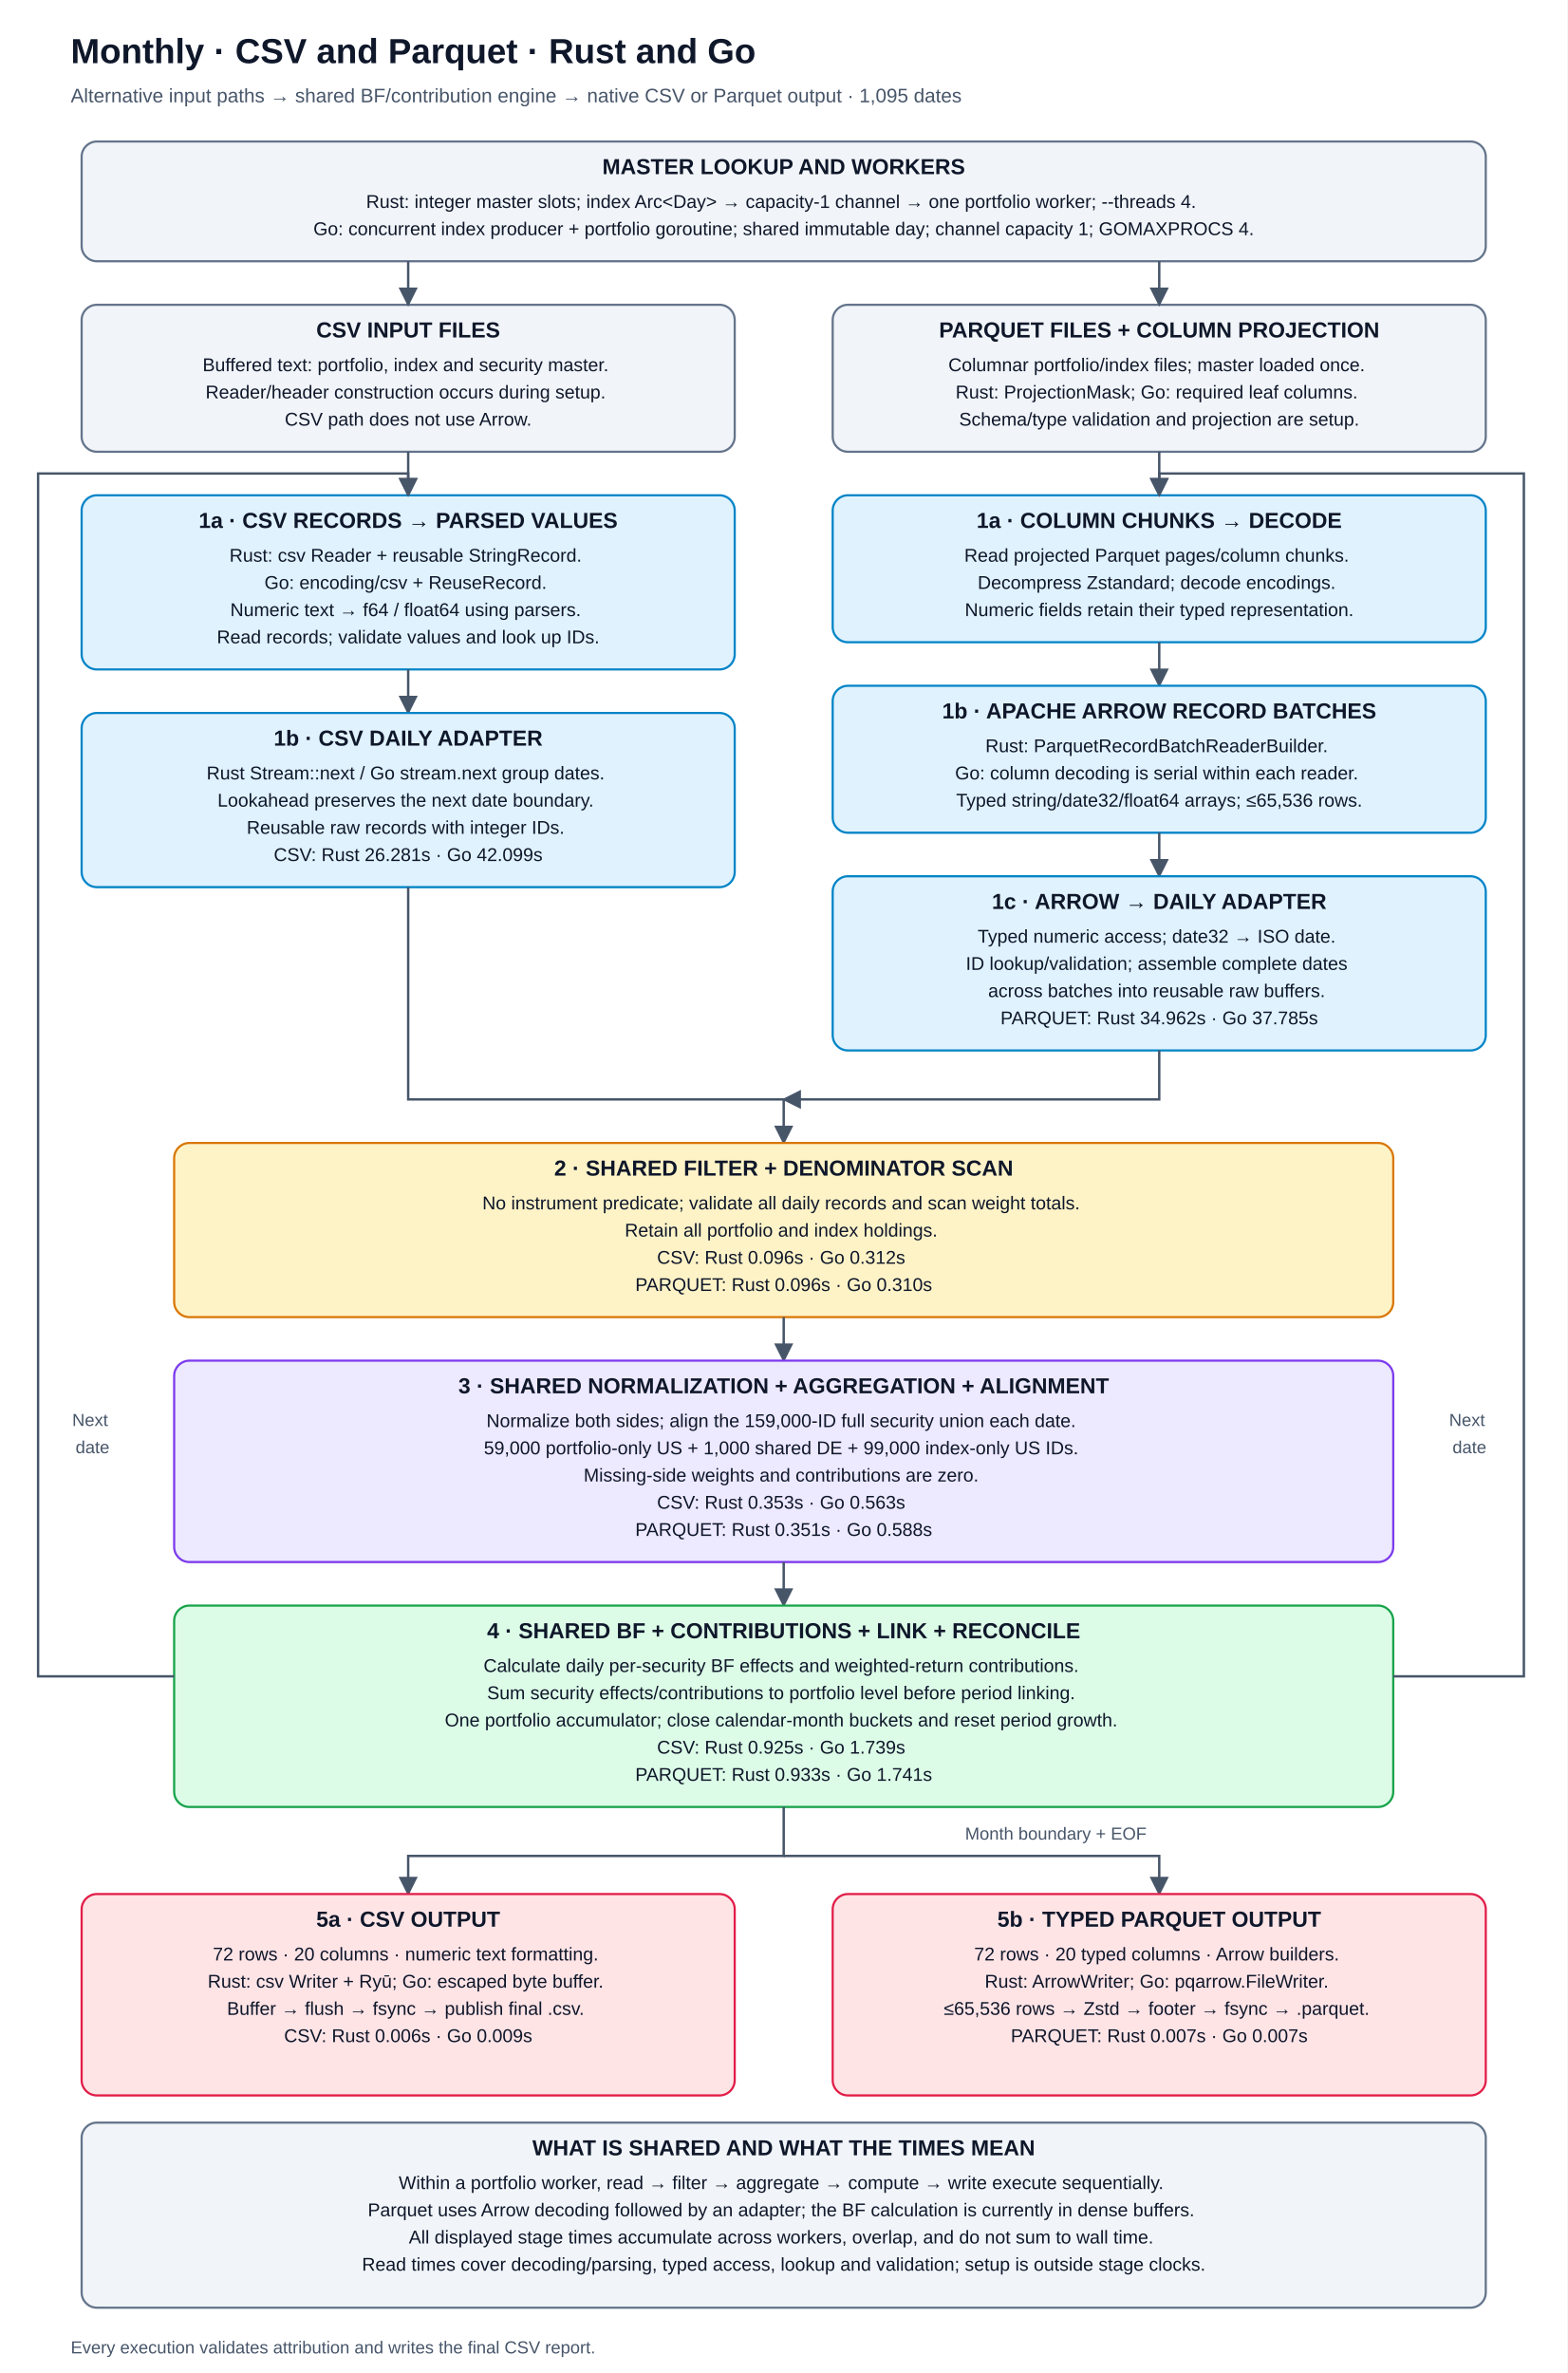
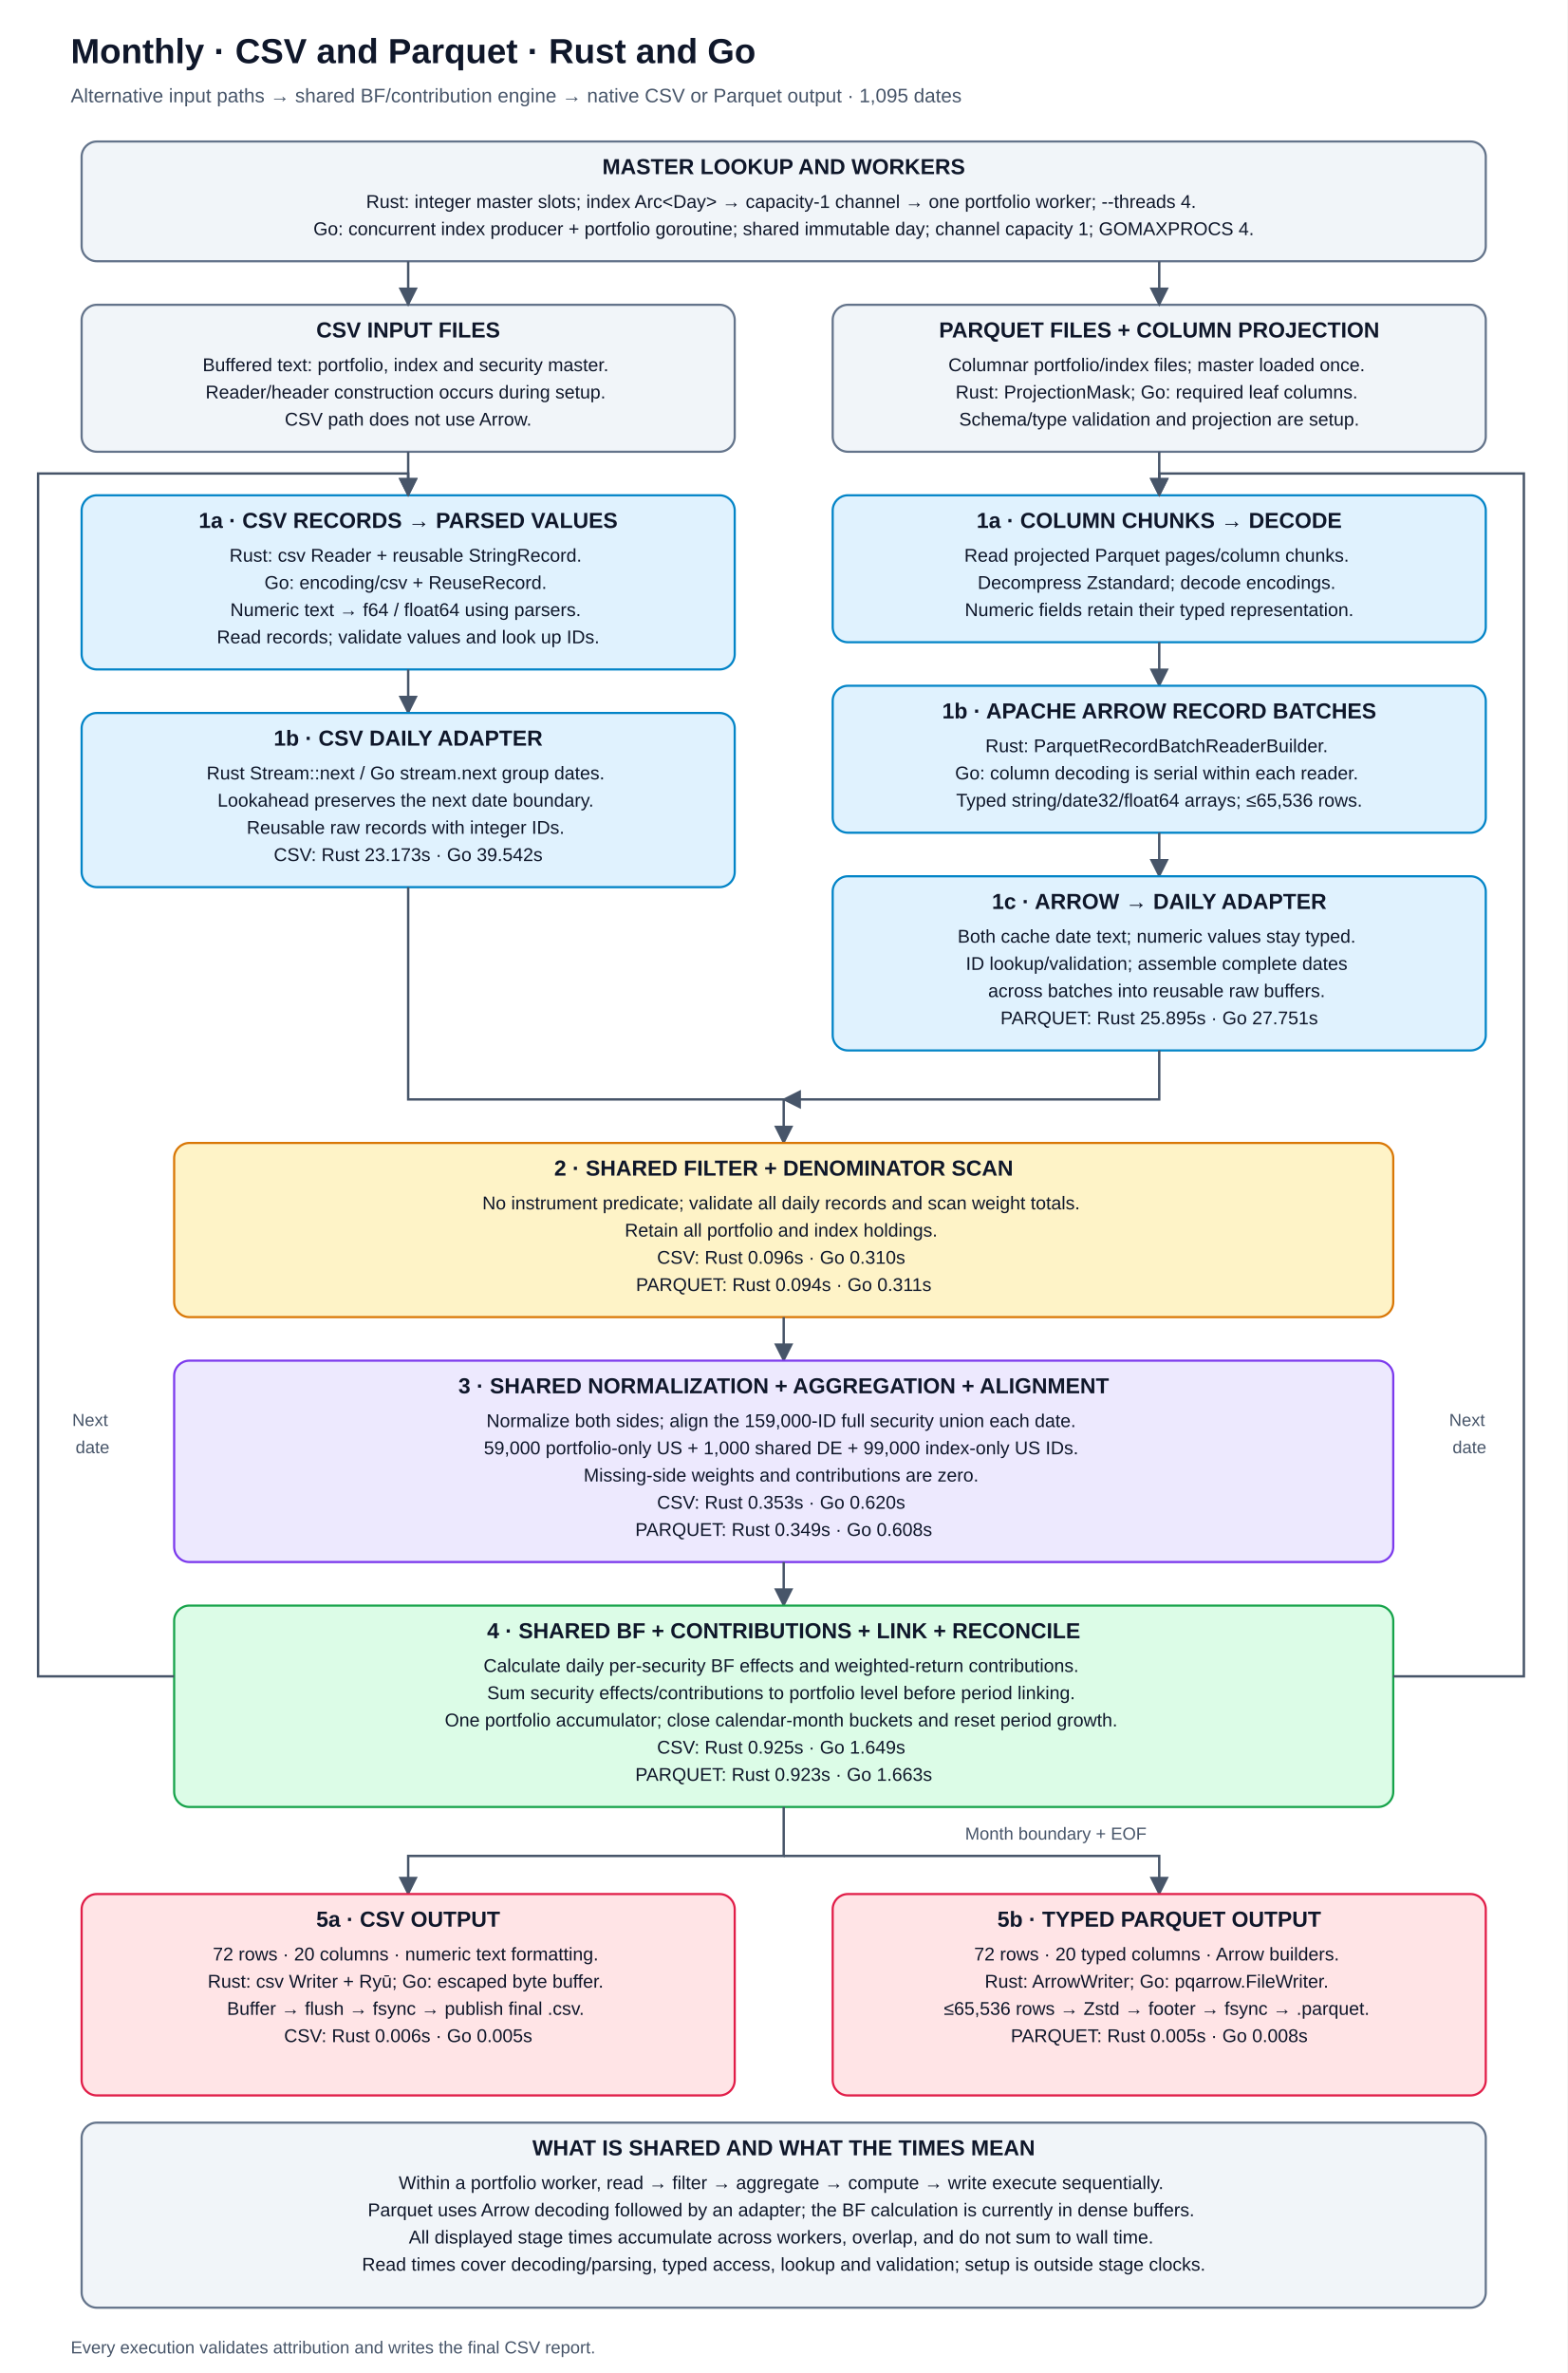
<svg xmlns="http://www.w3.org/2000/svg" width="1440" height="2180" viewBox="0 0 1440 2180" role="img" aria-labelledby="title desc">
  <defs>
    <marker id="arrow" viewBox="0 0 10 10" refX="9" refY="5" markerWidth="8" markerHeight="8" orient="auto">
      <path d="M0 0L10 5L0 10Z" fill="#475569" />
    </marker>
  </defs>
  <rect width="1440" height="2180" fill="white" />
  <style>text{font-family:Arial,Helvetica,sans-serif;fill:#0f172a}.title{font-size:32px;font-weight:700}.sub{font-size:18px;fill:#475569}.head{font-size:20px;font-weight:700}.body{font-size:17px}.label{font-size:16px;fill:#475569}.edge{fill:none;stroke:#475569;stroke-width:2.2;marker-end:url(#arrow)}</style>
  <text x="65" y="58" class="title" text-anchor="start">
    <tspan x="65" dy="0">Monthly · CSV and Parquet · Rust and Go</tspan>
  </text>
  <text x="65" y="94" class="sub" text-anchor="start">
    <tspan x="65" dy="0">Alternative input paths → shared BF/contribution engine → native CSV or Parquet output · 1,095 dates</tspan>
  </text>
  <rect x="75" y="130" width="1290" height="110" rx="14" fill="#f1f5f9" stroke="#64748b" stroke-width="2" />
  <text x="720.0" y="160" class="head" text-anchor="middle">
    <tspan x="720.0" dy="0">MASTER LOOKUP AND WORKERS</tspan>
  </text>
  <text x="720.0" y="191" class="body" text-anchor="middle">
    <tspan x="720.0" dy="0">Rust: integer master slots; index Arc&lt;Day&gt; → capacity-1 channel → one portfolio worker; --threads 4.</tspan>
    <tspan x="720.0" dy="25">Go: concurrent index producer + portfolio goroutine; shared immutable day; channel capacity 1; GOMAXPROCS 4.</tspan>
  </text>
  <rect x="75" y="280" width="600" height="135" rx="14" fill="#f1f5f9" stroke="#64748b" stroke-width="2" />
  <text x="375.0" y="310" class="head" text-anchor="middle">
    <tspan x="375.0" dy="0">CSV INPUT FILES</tspan>
  </text>
  <text x="375.0" y="341" class="body" text-anchor="middle">
    <tspan x="375.0" dy="0">Buffered text: portfolio, index and security master.</tspan>
    <tspan x="375.0" dy="25">Reader/header construction occurs during setup.</tspan>
    <tspan x="375.0" dy="25">CSV path does not use Arrow.</tspan>
  </text>
  <rect x="765" y="280" width="600" height="135" rx="14" fill="#f1f5f9" stroke="#64748b" stroke-width="2" />
  <text x="1065.0" y="310" class="head" text-anchor="middle">
    <tspan x="1065.0" dy="0">PARQUET FILES + COLUMN PROJECTION</tspan>
  </text>
  <text x="1065.0" y="341" class="body" text-anchor="middle">
    <tspan x="1065.0" dy="0">Columnar portfolio/index files; master loaded once.</tspan>
    <tspan x="1065.0" dy="25">Rust: ProjectionMask; Go: required leaf columns.</tspan>
    <tspan x="1065.0" dy="25">Schema/type validation and projection are setup.</tspan>
  </text>
  <path d="M375 240 V280" class="edge" />
  <path d="M1065 240 V280" class="edge" />
  <path d="M375 415 V455" class="edge" />
  <path d="M1065 415 V455" class="edge" />
  <rect x="75" y="455" width="600" height="160" rx="14" fill="#e0f2fe" stroke="#0284c7" stroke-width="2" />
  <text x="375.0" y="485" class="head" text-anchor="middle">
    <tspan x="375.0" dy="0">1a · CSV RECORDS → PARSED VALUES</tspan>
  </text>
  <text x="375.0" y="516" class="body" text-anchor="middle">
    <tspan x="375.0" dy="0">Rust: csv Reader + reusable StringRecord.</tspan>
    <tspan x="375.0" dy="25">Go: encoding/csv + ReuseRecord.</tspan>
    <tspan x="375.0" dy="25">Numeric text → f64 / float64 using parsers.</tspan>
    <tspan x="375.0" dy="25">Read records; validate values and look up IDs.</tspan>
  </text>
  <rect x="765" y="455" width="600" height="135" rx="14" fill="#e0f2fe" stroke="#0284c7" stroke-width="2" />
  <text x="1065.0" y="485" class="head" text-anchor="middle">
    <tspan x="1065.0" dy="0">1a · COLUMN CHUNKS → DECODE</tspan>
  </text>
  <text x="1065.0" y="516" class="body" text-anchor="middle">
    <tspan x="1065.0" dy="0">Read projected Parquet pages/column chunks.</tspan>
    <tspan x="1065.0" dy="25">Decompress Zstandard; decode encodings.</tspan>
    <tspan x="1065.0" dy="25">Numeric fields retain their typed representation.</tspan>
  </text>
  <path d="M375 615 V655" class="edge" />
  <path d="M1065 590 V630" class="edge" />
  <rect x="75" y="655" width="600" height="160" rx="14" fill="#e0f2fe" stroke="#0284c7" stroke-width="2" />
  <text x="375.0" y="685" class="head" text-anchor="middle">
    <tspan x="375.0" dy="0">1b · CSV DAILY ADAPTER</tspan>
  </text>
  <text x="375.0" y="716" class="body" text-anchor="middle">
    <tspan x="375.0" dy="0">Rust Stream::next / Go stream.next group dates.</tspan>
    <tspan x="375.0" dy="25">Lookahead preserves the next date boundary.</tspan>
    <tspan x="375.0" dy="25">Reusable raw records with integer IDs.</tspan>
-     <tspan x="375.0" dy="25">CSV: Rust 26.281s · Go 42.099s</tspan>
+     <tspan x="375.0" dy="25">CSV: Rust 23.173s · Go 39.542s</tspan>
  </text>
  <rect x="765" y="630" width="600" height="135" rx="14" fill="#e0f2fe" stroke="#0284c7" stroke-width="2" />
  <text x="1065.0" y="660" class="head" text-anchor="middle">
    <tspan x="1065.0" dy="0">1b · APACHE ARROW RECORD BATCHES</tspan>
  </text>
  <text x="1065.0" y="691" class="body" text-anchor="middle">
    <tspan x="1065.0" dy="0">Rust: ParquetRecordBatchReaderBuilder.</tspan>
    <tspan x="1065.0" dy="25">Go: column decoding is serial within each reader.</tspan>
    <tspan x="1065.0" dy="25">Typed string/date32/float64 arrays; ≤65,536 rows.</tspan>
  </text>
  <path d="M1065 765 V805" class="edge" />
  <rect x="765" y="805" width="600" height="160" rx="14" fill="#e0f2fe" stroke="#0284c7" stroke-width="2" />
  <text x="1065.0" y="835" class="head" text-anchor="middle">
    <tspan x="1065.0" dy="0">1c · ARROW → DAILY ADAPTER</tspan>
  </text>
  <text x="1065.0" y="866" class="body" text-anchor="middle">
-     <tspan x="1065.0" dy="0">Typed numeric access; date32 → ISO date.</tspan>
+     <tspan x="1065.0" dy="0">Both cache date text; numeric values stay typed.</tspan>
    <tspan x="1065.0" dy="25">ID lookup/validation; assemble complete dates</tspan>
    <tspan x="1065.0" dy="25">across batches into reusable raw buffers.</tspan>
-     <tspan x="1065.0" dy="25">PARQUET: Rust 34.962s · Go 37.785s</tspan>
+     <tspan x="1065.0" dy="25">PARQUET: Rust 25.895s · Go 27.751s</tspan>
  </text>
  <path d="M375 815 V1010 H720 V1050" class="edge" />
  <path d="M1065 965 V1010 H720" class="edge" />
  <rect x="160" y="1050" width="1120" height="160" rx="14" fill="#fef3c7" stroke="#d97706" stroke-width="2" />
  <text x="720.0" y="1080" class="head" text-anchor="middle">
    <tspan x="720.0" dy="0">2 · SHARED FILTER + DENOMINATOR SCAN</tspan>
  </text>
  <text x="720.0" y="1111" class="body" text-anchor="middle">
    <tspan x="720.0" dy="0">No instrument predicate; validate all daily records and scan weight totals.</tspan>
    <tspan x="720.0" dy="25">Retain all portfolio and index holdings.</tspan>
-     <tspan x="720.0" dy="25">CSV: Rust 0.096s · Go 0.312s</tspan>
-     <tspan x="720.0" dy="25">PARQUET: Rust 0.096s · Go 0.310s</tspan>
+     <tspan x="720.0" dy="25">CSV: Rust 0.096s · Go 0.310s</tspan>
+     <tspan x="720.0" dy="25">PARQUET: Rust 0.094s · Go 0.311s</tspan>
  </text>
  <path d="M720 1210 V1250" class="edge" />
  <rect x="160" y="1250" width="1120" height="185" rx="14" fill="#ede9fe" stroke="#7c3aed" stroke-width="2" />
  <text x="720.0" y="1280" class="head" text-anchor="middle">
    <tspan x="720.0" dy="0">3 · SHARED NORMALIZATION + AGGREGATION + ALIGNMENT</tspan>
  </text>
  <text x="720.0" y="1311" class="body" text-anchor="middle">
    <tspan x="720.0" dy="0">Normalize both sides; align the 159,000-ID full security union each date.</tspan>
    <tspan x="720.0" dy="25">59,000 portfolio-only US + 1,000 shared DE + 99,000 index-only US IDs.</tspan>
    <tspan x="720.0" dy="25">Missing-side weights and contributions are zero.</tspan>
-     <tspan x="720.0" dy="25">CSV: Rust 0.353s · Go 0.563s</tspan>
-     <tspan x="720.0" dy="25">PARQUET: Rust 0.351s · Go 0.588s</tspan>
+     <tspan x="720.0" dy="25">CSV: Rust 0.353s · Go 0.620s</tspan>
+     <tspan x="720.0" dy="25">PARQUET: Rust 0.349s · Go 0.608s</tspan>
  </text>
  <path d="M720 1435 V1475" class="edge" />
  <rect x="160" y="1475" width="1120" height="185" rx="14" fill="#dcfce7" stroke="#16a34a" stroke-width="2" />
  <text x="720.0" y="1505" class="head" text-anchor="middle">
    <tspan x="720.0" dy="0">4 · SHARED BF + CONTRIBUTIONS + LINK + RECONCILE</tspan>
  </text>
  <text x="720.0" y="1536" class="body" text-anchor="middle">
    <tspan x="720.0" dy="0">Calculate daily per-security BF effects and weighted-return contributions.</tspan>
    <tspan x="720.0" dy="25">Sum security effects/contributions to portfolio level before period linking.</tspan>
    <tspan x="720.0" dy="25">One portfolio accumulator; close calendar-month buckets and reset period growth.</tspan>
-     <tspan x="720.0" dy="25">CSV: Rust 0.925s · Go 1.739s</tspan>
-     <tspan x="720.0" dy="25">PARQUET: Rust 0.933s · Go 1.741s</tspan>
+     <tspan x="720.0" dy="25">CSV: Rust 0.925s · Go 1.649s</tspan>
+     <tspan x="720.0" dy="25">PARQUET: Rust 0.923s · Go 1.663s</tspan>
  </text>
  <path d="M720 1660 V1705 H375 V1740" class="edge" />
  <text x="970" y="1690" class="label" text-anchor="middle">
    <tspan x="970" dy="0">Month boundary + EOF</tspan>
  </text>
  <path d="M720 1705 H1065 V1740" class="edge" />
  <rect x="75" y="1740" width="600" height="185" rx="14" fill="#ffe4e6" stroke="#e11d48" stroke-width="2" />
  <text x="375.0" y="1770" class="head" text-anchor="middle">
    <tspan x="375.0" dy="0">5a · CSV OUTPUT</tspan>
  </text>
  <text x="375.0" y="1801" class="body" text-anchor="middle">
    <tspan x="375.0" dy="0">72 rows · 20 columns · numeric text formatting.</tspan>
    <tspan x="375.0" dy="25">Rust: csv Writer + Ryū; Go: escaped byte buffer.</tspan>
    <tspan x="375.0" dy="25">Buffer → flush → fsync → publish final .csv.</tspan>
-     <tspan x="375.0" dy="25">CSV: Rust 0.006s · Go 0.009s</tspan>
+     <tspan x="375.0" dy="25">CSV: Rust 0.006s · Go 0.005s</tspan>
  </text>
  <rect x="765" y="1740" width="600" height="185" rx="14" fill="#ffe4e6" stroke="#e11d48" stroke-width="2" />
  <text x="1065.0" y="1770" class="head" text-anchor="middle">
    <tspan x="1065.0" dy="0">5b · TYPED PARQUET OUTPUT</tspan>
  </text>
  <text x="1065.0" y="1801" class="body" text-anchor="middle">
    <tspan x="1065.0" dy="0">72 rows · 20 typed columns · Arrow builders.</tspan>
    <tspan x="1065.0" dy="25">Rust: ArrowWriter; Go: pqarrow.FileWriter.</tspan>
    <tspan x="1065.0" dy="25">≤65,536 rows → Zstd → footer → fsync → .parquet.</tspan>
-     <tspan x="1065.0" dy="25">PARQUET: Rust 0.007s · Go 0.007s</tspan>
+     <tspan x="1065.0" dy="25">PARQUET: Rust 0.005s · Go 0.008s</tspan>
  </text>
  <path d="M160 1540 H35 V435 H375 V455" class="edge" />
  <path d="M1280 1540 H1400 V435 H1065 V455" class="edge" />
  <text x="85" y="1310" class="label" text-anchor="middle">
    <tspan x="85" dy="0">Next</tspan>
    <tspan x="85" dy="25">date</tspan>
  </text>
  <text x="1350" y="1310" class="label" text-anchor="middle">
    <tspan x="1350" dy="0">Next</tspan>
    <tspan x="1350" dy="25">date</tspan>
  </text>
  <rect x="75" y="1950" width="1290" height="170" rx="14" fill="#f1f5f9" stroke="#64748b" stroke-width="2" />
  <text x="720.0" y="1980" class="head" text-anchor="middle">
    <tspan x="720.0" dy="0">WHAT IS SHARED AND WHAT THE TIMES MEAN</tspan>
  </text>
  <text x="720.0" y="2011" class="body" text-anchor="middle">
    <tspan x="720.0" dy="0">Within a portfolio worker, read → filter → aggregate → compute → write execute sequentially.</tspan>
    <tspan x="720.0" dy="25">Parquet uses Arrow decoding followed by an adapter; the BF calculation is currently in dense buffers.</tspan>
    <tspan x="720.0" dy="25">All displayed stage times accumulate across workers, overlap, and do not sum to wall time.</tspan>
    <tspan x="720.0" dy="25">Read times cover decoding/parsing, typed access, lookup and validation; setup is outside stage clocks.</tspan>
  </text>
  <text x="65" y="2162" class="label" text-anchor="start">
    <tspan x="65" dy="0">Every execution validates attribution and writes the final CSV report.</tspan>
  </text>
</svg>
